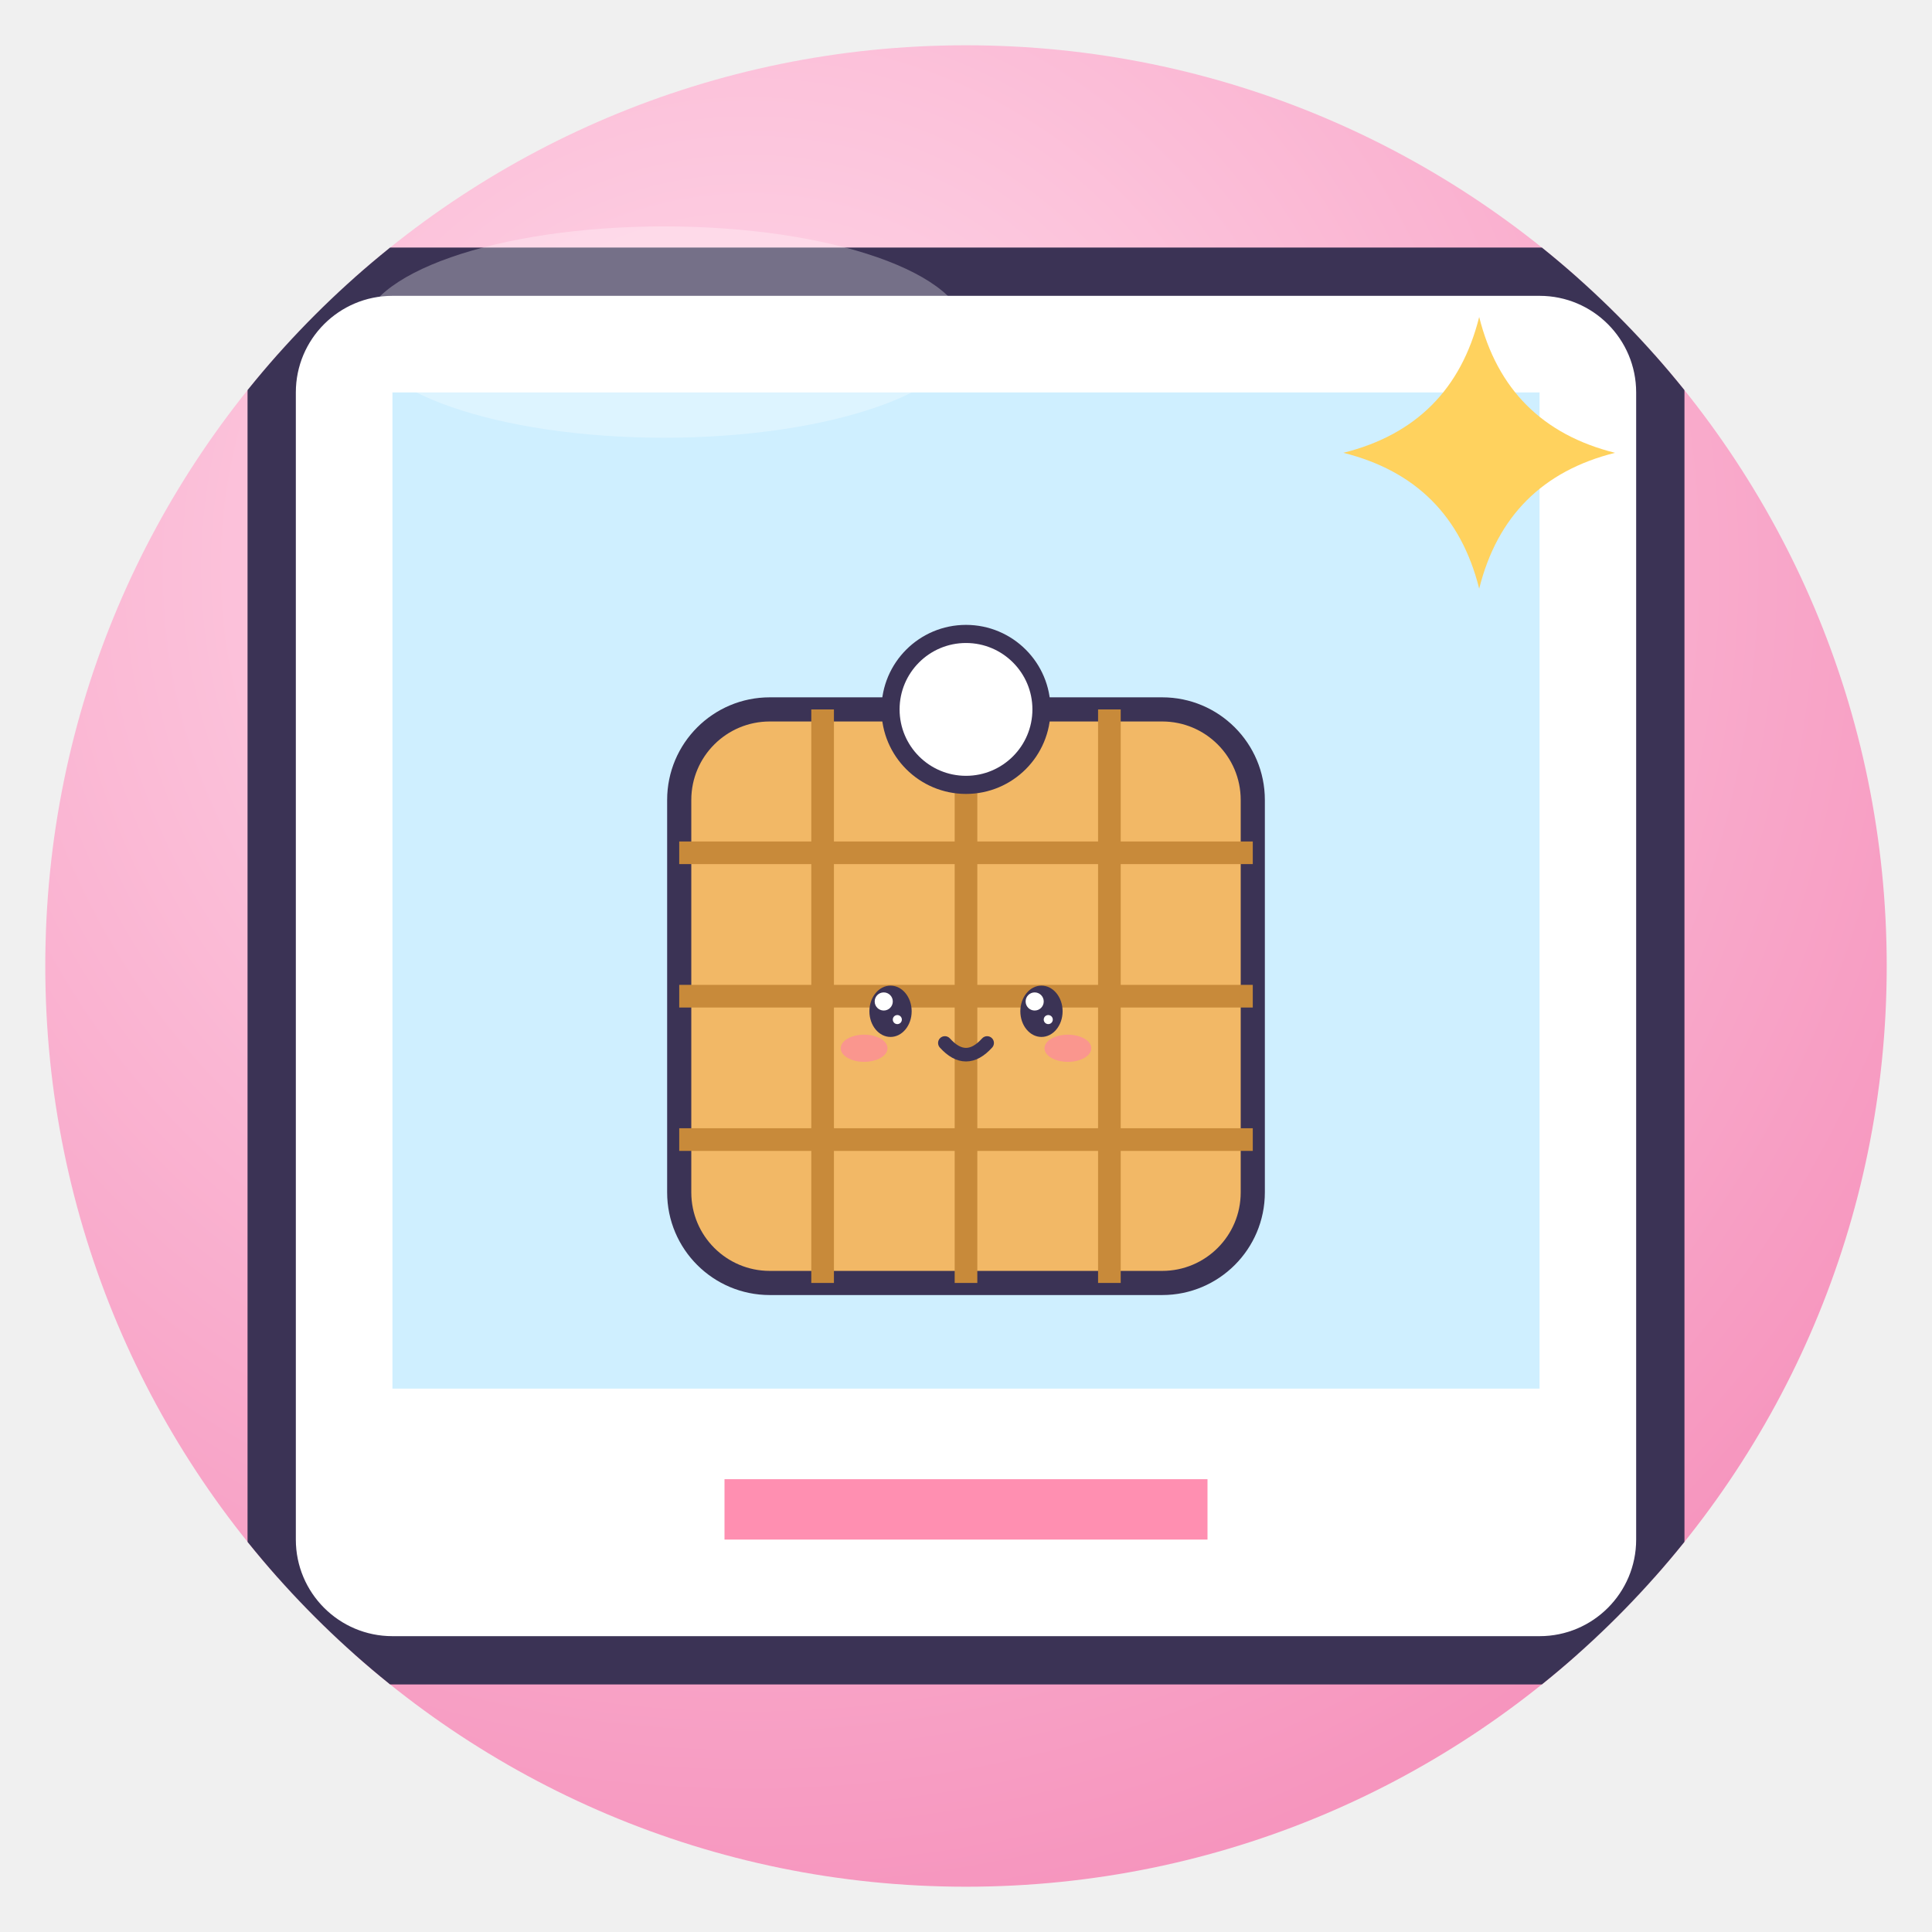
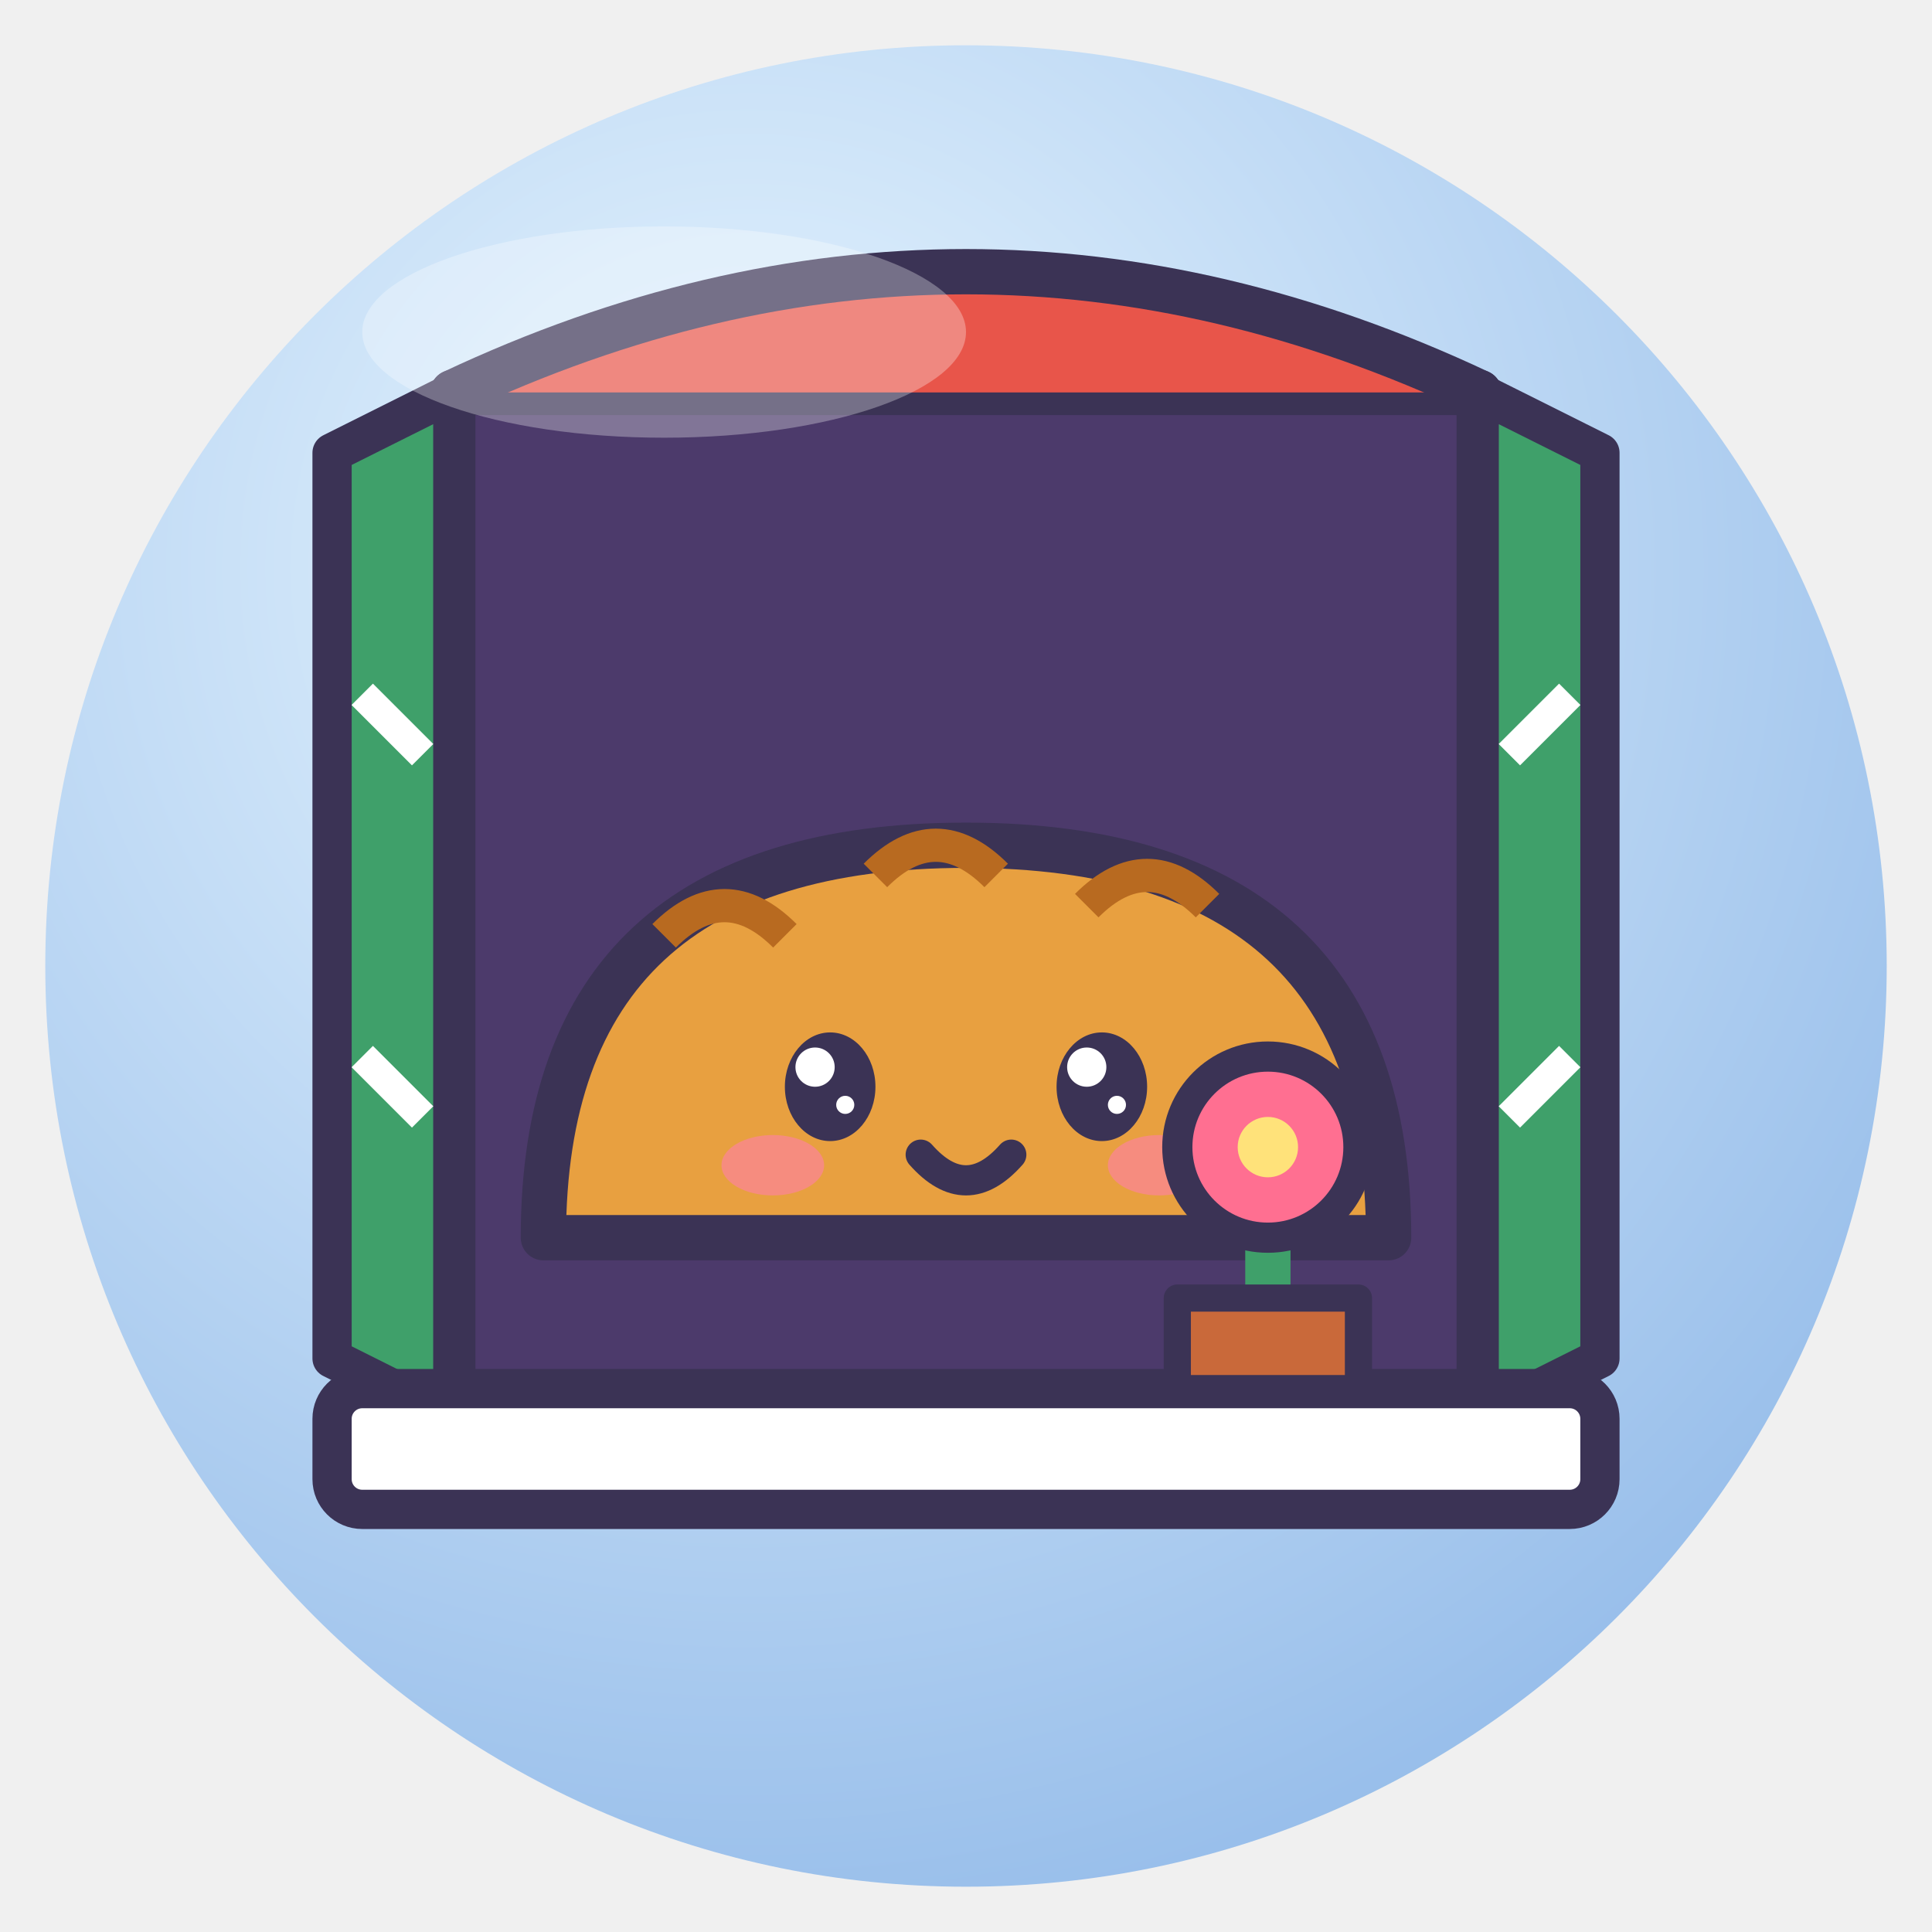
<svg xmlns="http://www.w3.org/2000/svg" viewBox="0 0 128 128" width="128" height="128">
  <defs>
    <radialGradient id="g" cx="38%" cy="28%" r="85%">
-       <stop offset="0" stop-color="#FFDCEB" />
-       <stop offset="1" stop-color="#F58CB8" />
+       <stop offset="0" stop-color="#E8F6FF" />
+       <stop offset="1" stop-color="#8FB8E8" />
    </radialGradient>
    <clipPath id="c">
      <circle cx="64" cy="64" r="61" />
    </clipPath>
  </defs>
  <circle cx="64" cy="64" r="61" fill="url(#g)" />
  <g clip-path="url(#c)">
-     <rect x="18" y="18" width="92" height="92" rx="8" fill="#fff" stroke="#3B3355" stroke-width="3.2" stroke-linejoin="round" stroke-linecap="round" />
-     <rect x="26" y="26" width="76" height="66" fill="#CFEFFF" />
-     <g transform="translate(64 62) rotate(0) scale(0.5 0.5) translate(-64 -64)">
-       <rect x="26" y="34" width="76" height="76" rx="12" fill="#F2B866" stroke="#3B3355" stroke-width="3.2" stroke-linejoin="round" stroke-linecap="round" />
-       <path d="M45 34 V110 M26 53 H102" stroke="#C88A3A" stroke-width="3" />
-       <path d="M64 34 V110 M26 72 H102" stroke="#C88A3A" stroke-width="3" />
-       <path d="M83 34 V110 M26 91 H102" stroke="#C88A3A" stroke-width="3" />
-       <circle cx="64" cy="34" r="10" fill="#fff" stroke="#3B3355" stroke-linejoin="round" stroke-linecap="round" stroke-width="2.4" />
-       <ellipse cx="54" cy="74" rx="2.8" ry="3.4" fill="#3B3355" />
-       <circle cx="53.1" cy="72.7" r="1.2" fill="#fff" />
-       <circle cx="54.9" cy="75.1" r="0.6" fill="#fff" />
-       <ellipse cx="74" cy="74" rx="2.8" ry="3.4" fill="#3B3355" />
-       <circle cx="73.1" cy="72.7" r="1.2" fill="#fff" />
-       <circle cx="74.9" cy="75.1" r="0.6" fill="#fff" />
-       <ellipse cx="50.5" cy="78.9" rx="3.1" ry="1.8" fill="#FF7FA8" opacity=".6" />
-       <ellipse cx="77.5" cy="78.9" rx="3.1" ry="1.8" fill="#FF7FA8" opacity=".6" />
-       <path d="M61.2 78.2 Q64 81.3 66.8 78.2" fill="none" stroke="#3B3355" stroke-linejoin="round" stroke-linecap="round" stroke-width="1.8" />
-     </g>
-     <path d="M98 21 Q99.8 28.2 107 30 Q99.8 31.8 98 39 Q96.2 31.8 89 30 Q96.2 28.2 98 21Z" fill="#FFD25E" />
-     <path d="M48 100 H80" stroke="#FF8FB1" stroke-width="4" />
+     <rect x="30" y="26" width="68" height="68" fill="#4C3A6B" stroke="#3B3355" stroke-linejoin="round" stroke-linecap="round" stroke-width="3" />
+     <path d="M30 26 L22 30 V90 L30 94Z M98 26 L106 30 V90 L98 94Z" fill="#3FA06A" stroke="#3B3355" stroke-linejoin="round" stroke-linecap="round" stroke-width="2.6" />
+     <path d="M24 46 L28 50 M24 70 L28 74 M104 46 L100 50 M104 70 L100 74" stroke="#fff" stroke-width="2" />
+     <path d="M30 26 Q64 10 98 26" fill="#E8554A" stroke="#3B3355" stroke-linejoin="round" stroke-linecap="round" stroke-width="3" />
+     <path d="M36 82 Q36 56 64 56 Q92 56 92 82Z" fill="#E8A040" stroke="#3B3355" stroke-linejoin="round" stroke-linecap="round" stroke-width="3" />
+     <path d="M44 62 Q48 58 52 62 M58 58 Q62 54 66 58 M72 60 Q76 56 80 60" fill="none" stroke="#B86A20" stroke-width="2.2" />
+     <ellipse cx="55" cy="72" rx="3.0" ry="3.6" fill="#3B3355" />
+     <circle cx="54.0" cy="70.7" r="1.3" fill="#fff" />
+     <circle cx="56.0" cy="73.2" r="0.6" fill="#fff" />
+     <ellipse cx="73" cy="72" rx="3.0" ry="3.6" fill="#3B3355" />
+     <circle cx="72.0" cy="70.7" r="1.3" fill="#fff" />
+     <circle cx="74.0" cy="73.2" r="0.6" fill="#fff" />
+     <ellipse cx="51.2" cy="77.2" rx="3.4" ry="2.0" fill="#FF7FA8" opacity=".6" />
+     <ellipse cx="76.8" cy="77.2" rx="3.4" ry="2.0" fill="#FF7FA8" opacity=".6" />
+     <path d="M61.0 76.5 Q64 79.9 67.0 76.5" fill="none" stroke="#3B3355" stroke-linejoin="round" stroke-linecap="round" stroke-width="2.0" />
+     <rect x="22" y="92" width="84" height="8" rx="2" fill="#fff" stroke="#3B3355" stroke-linejoin="round" stroke-linecap="round" stroke-width="2.6" />
+     <path d="M84 92 V80" stroke="#3FA06A" stroke-width="3" />
+     <circle cx="84" cy="76" r="6" fill="#FF6F91" stroke="#3B3355" stroke-linejoin="round" stroke-linecap="round" stroke-width="2" />
+     <circle cx="84" cy="76" r="2" fill="#FFE27A" />
+     <rect x="78" y="86" width="12" height="6" fill="#C9693A" stroke="#3B3355" stroke-linejoin="round" stroke-linecap="round" stroke-width="1.8" />
  </g>
  <ellipse cx="44" cy="22" rx="20" ry="7" fill="#fff" opacity=".3" />
</svg>
